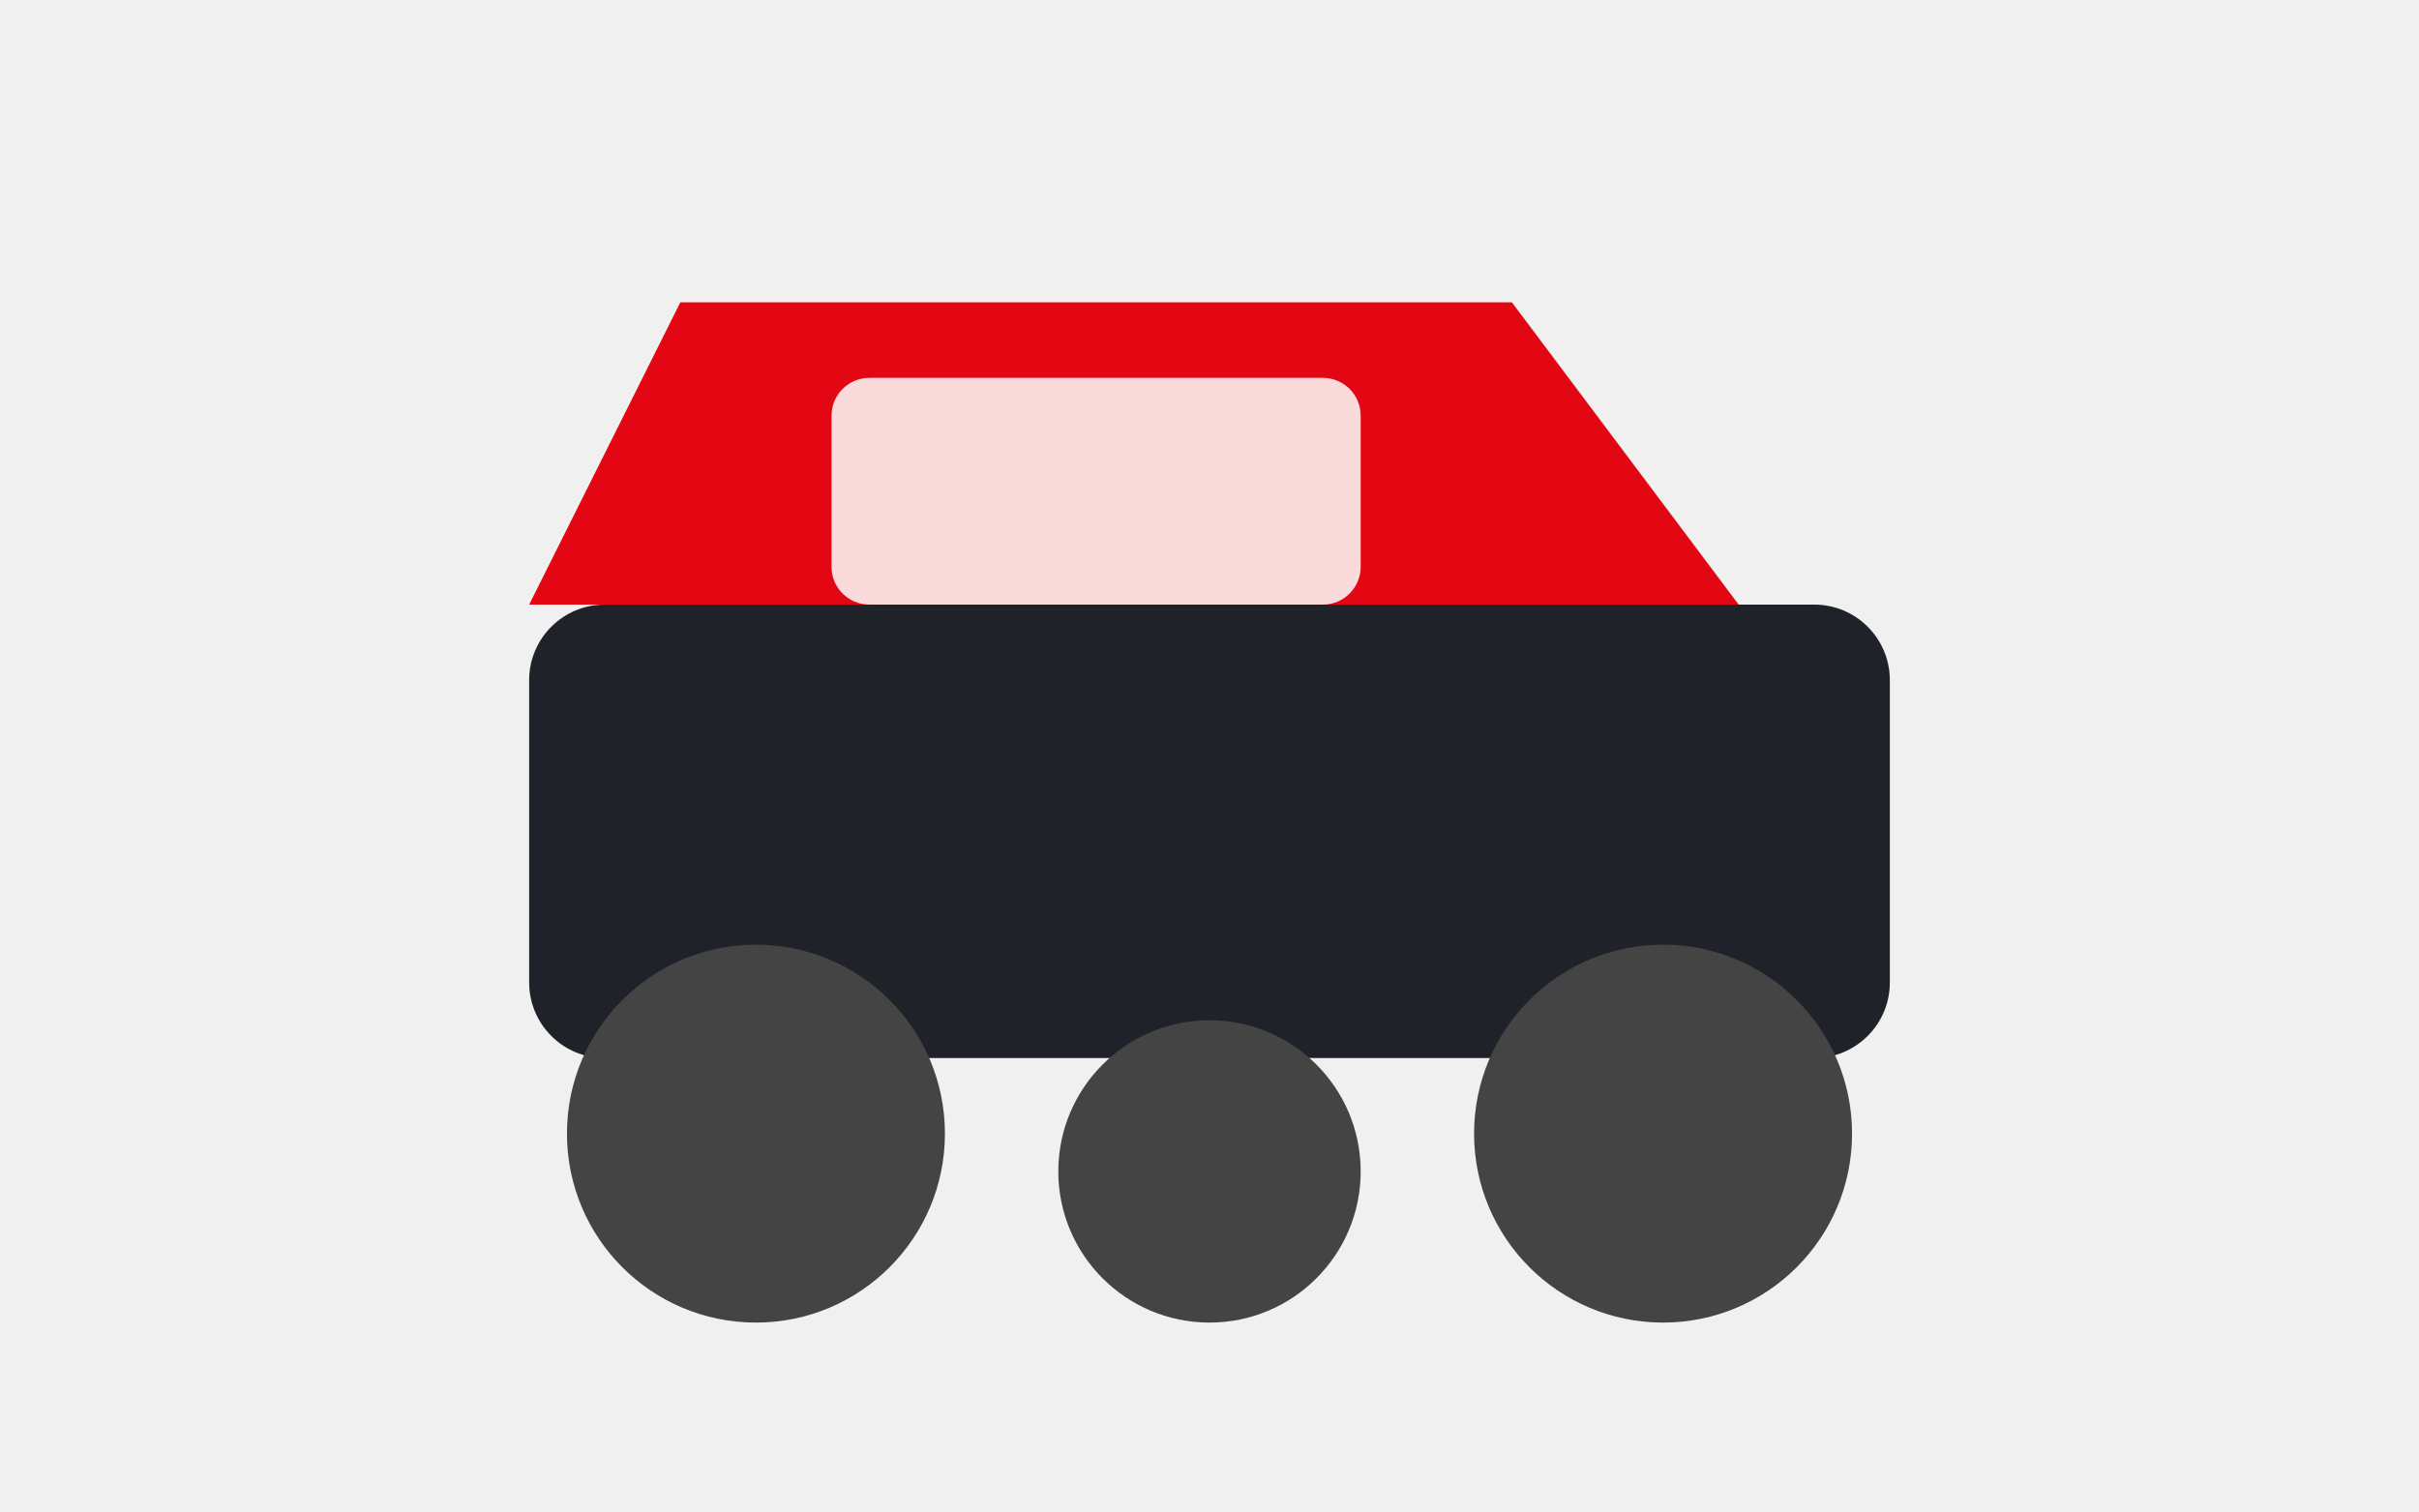
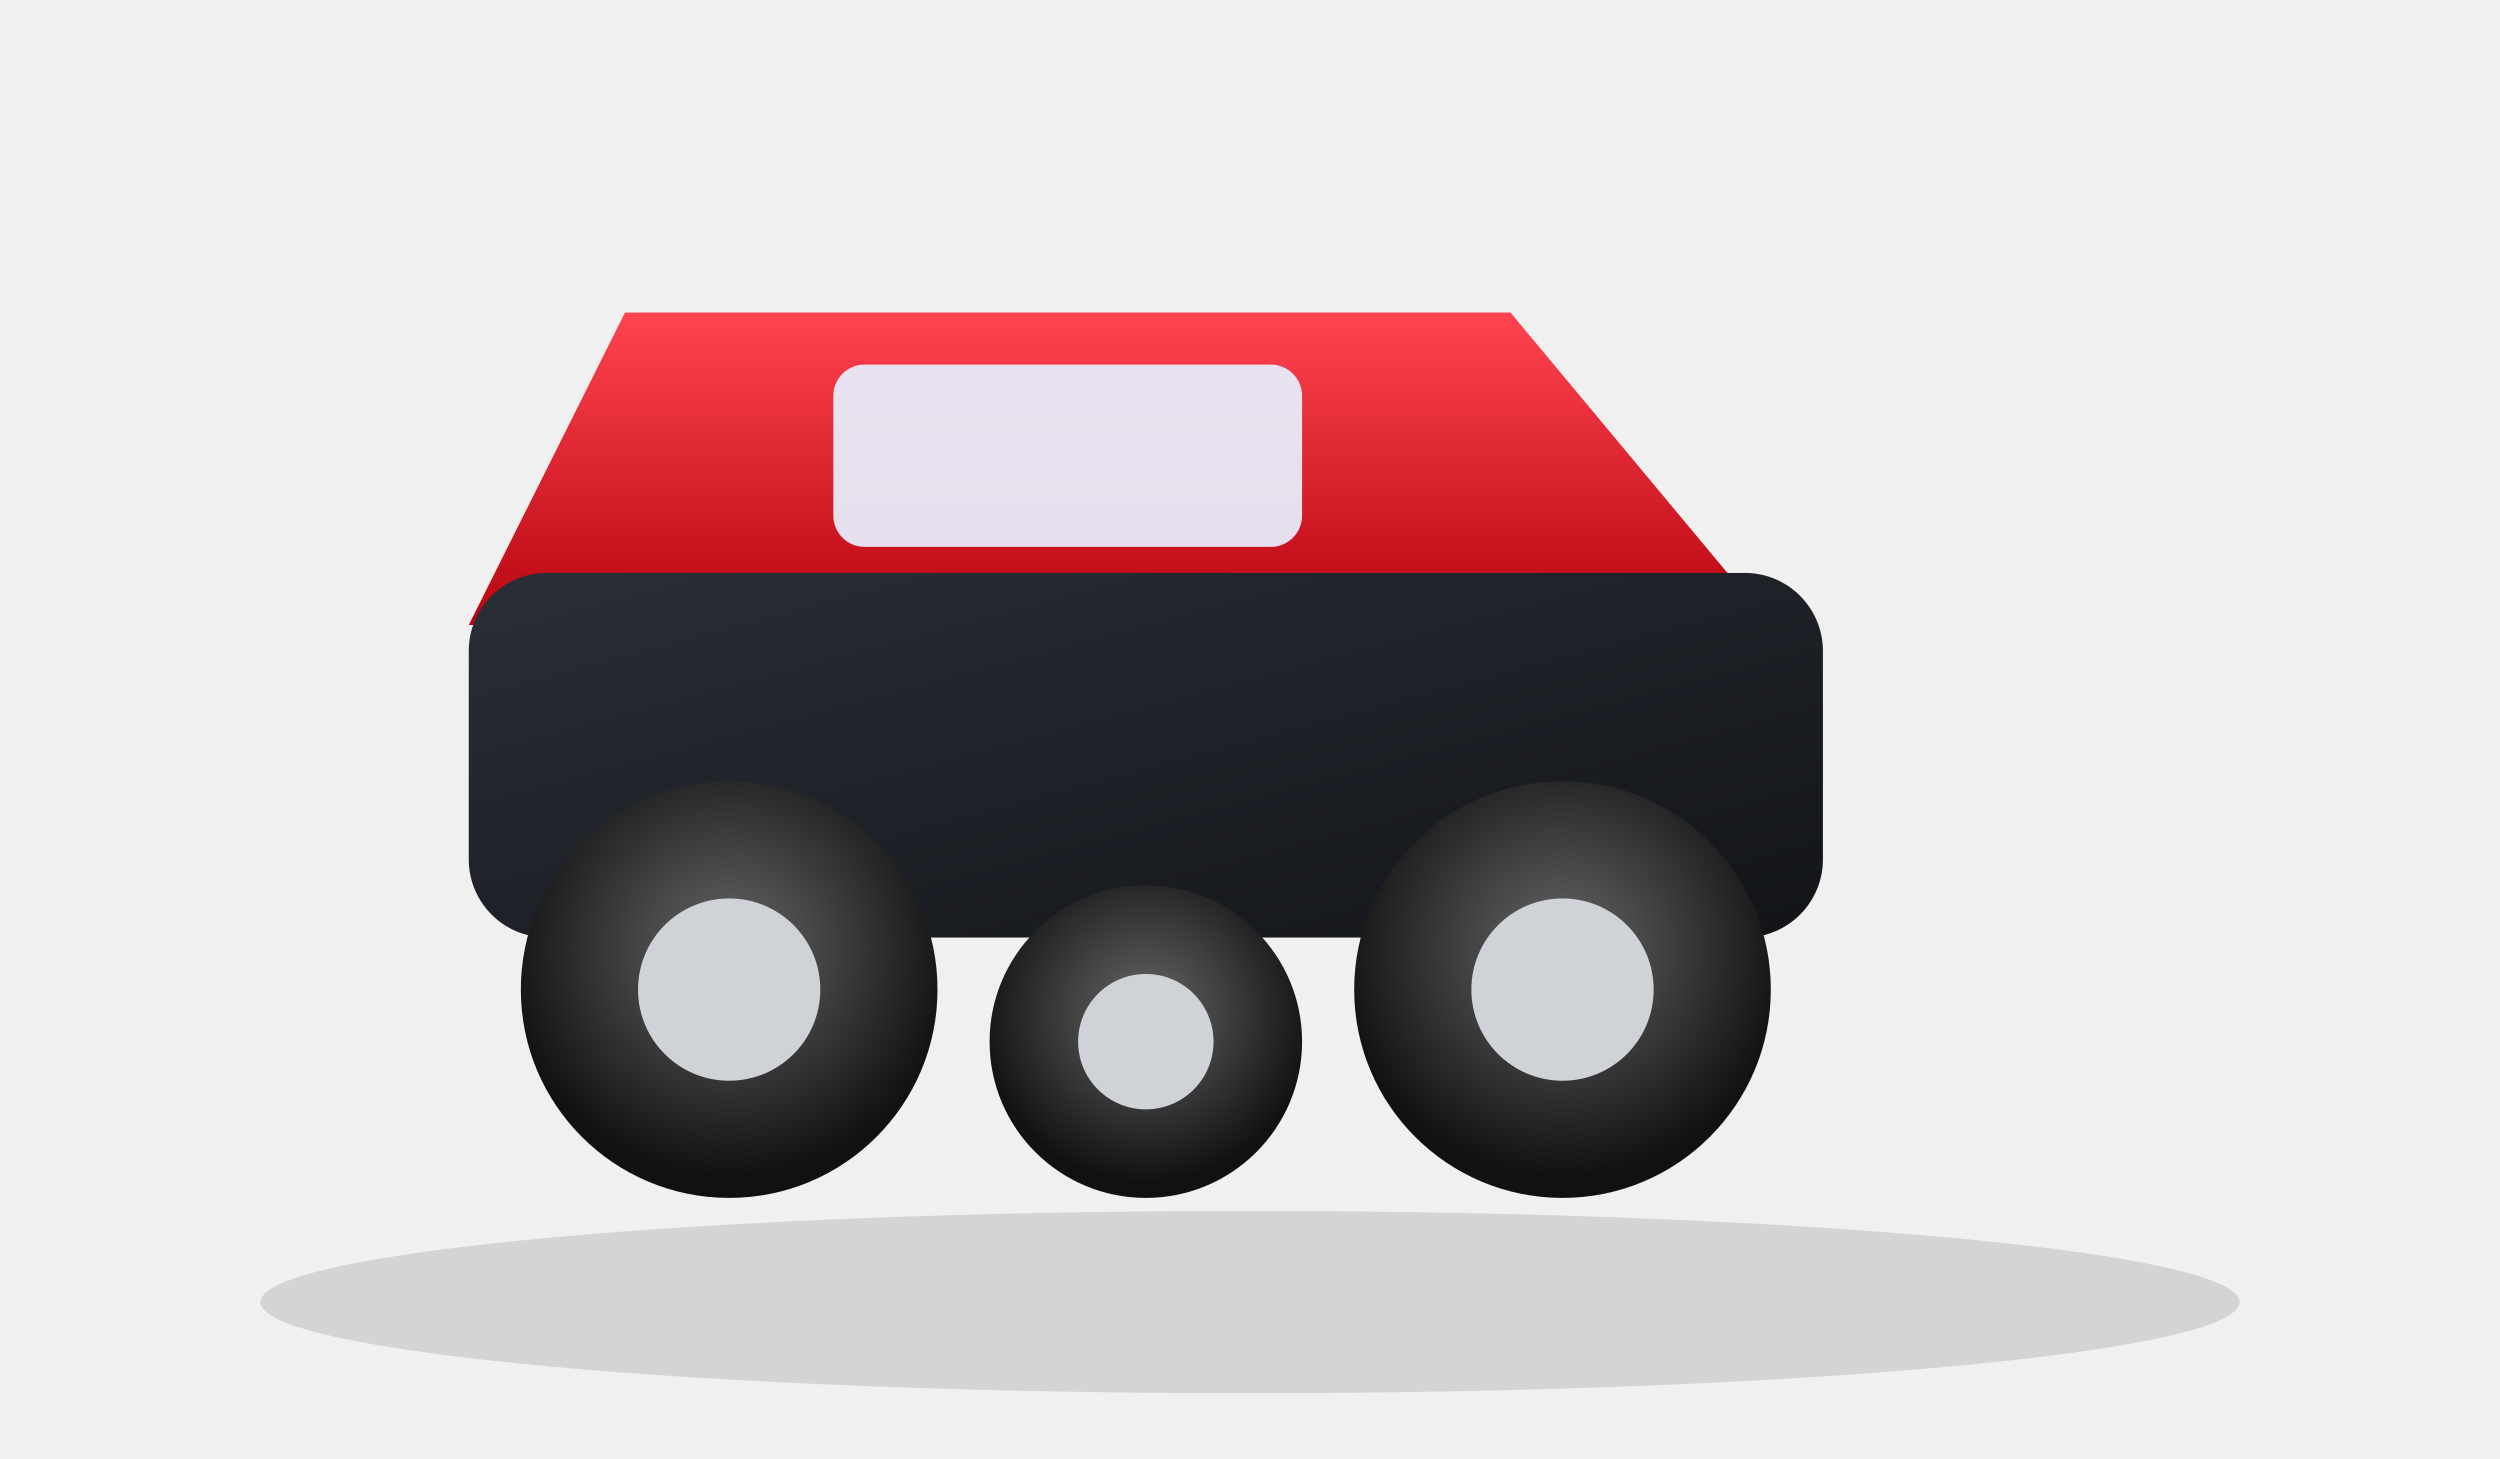
- <svg xmlns="http://www.w3.org/2000/svg" viewBox="0 0 64 40" width="128" height="80">
-   <path d="M18 8h22l6 8H14z" fill="#e30613" />
-   <rect x="14" y="16" width="36" height="12" rx="2" fill="#1f2329" />
-   <circle cx="20" cy="30" r="5" fill="#444" />
-   <circle cx="44" cy="30" r="5" fill="#444" />
-   <circle cx="32" cy="31" r="4" fill="#444" />
-   <rect x="22" y="10" width="14" height="6" rx="1" fill="#fff" opacity=".85" />
+ <svg xmlns="http://www.w3.org/2000/svg" viewBox="0 0 96 56" width="192" height="112">
+   <defs>
+     <linearGradient id="kCab" x1="0" y1="0" x2="0" y2="1">
+       <stop offset="0%" stop-color="#ff4450" />
+       <stop offset="100%" stop-color="#b80510" />
+     </linearGradient>
+     <linearGradient id="kBody" x1="0" y1="0" x2="1" y2="1">
+       <stop offset="0%" stop-color="#2a2e36" />
+       <stop offset="100%" stop-color="#121418" />
+     </linearGradient>
+     <radialGradient id="kTire" cx="50%" cy="40%" r="55%">
+       <stop offset="0%" stop-color="#666" />
+       <stop offset="100%" stop-color="#111" />
+     </radialGradient>
+   </defs>
+   <ellipse cx="48" cy="50" rx="38" ry="3.5" fill="#000" opacity=".12" />
+   <path d="M24 12h34l10 12H18z" fill="url(#kCab)" />
+   <rect x="18" y="22" width="52" height="14" rx="3" fill="url(#kBody)" />
+   <rect x="32" y="14" width="18" height="7" rx="1.2" fill="#e8f1ff" opacity=".92" />
+   <circle cx="28" cy="38" r="8" fill="url(#kTire)" />
+   <circle cx="28" cy="38" r="3.5" fill="#cfd3d8" />
+   <circle cx="60" cy="38" r="8" fill="url(#kTire)" />
+   <circle cx="60" cy="38" r="3.5" fill="#cfd3d8" />
+   <circle cx="44" cy="40" r="6" fill="url(#kTire)" />
+   <circle cx="44" cy="40" r="2.6" fill="#cfd3d8" />
</svg>
